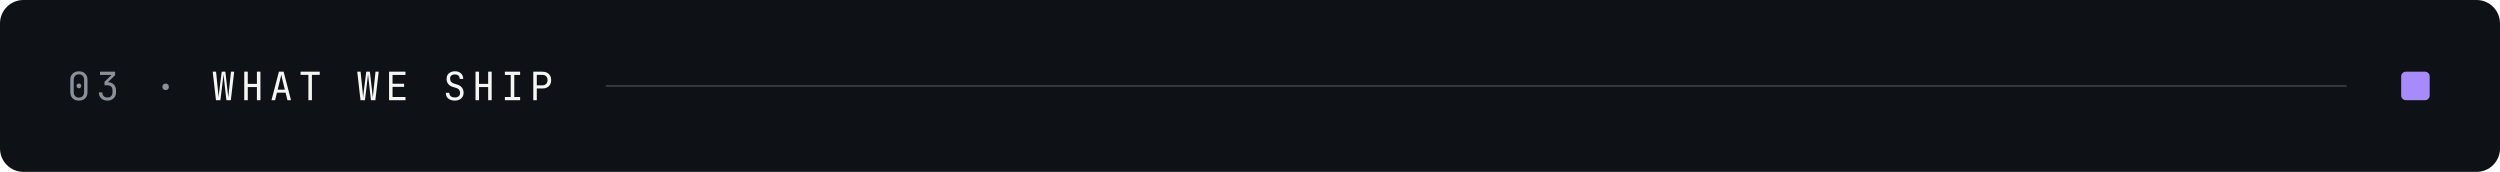
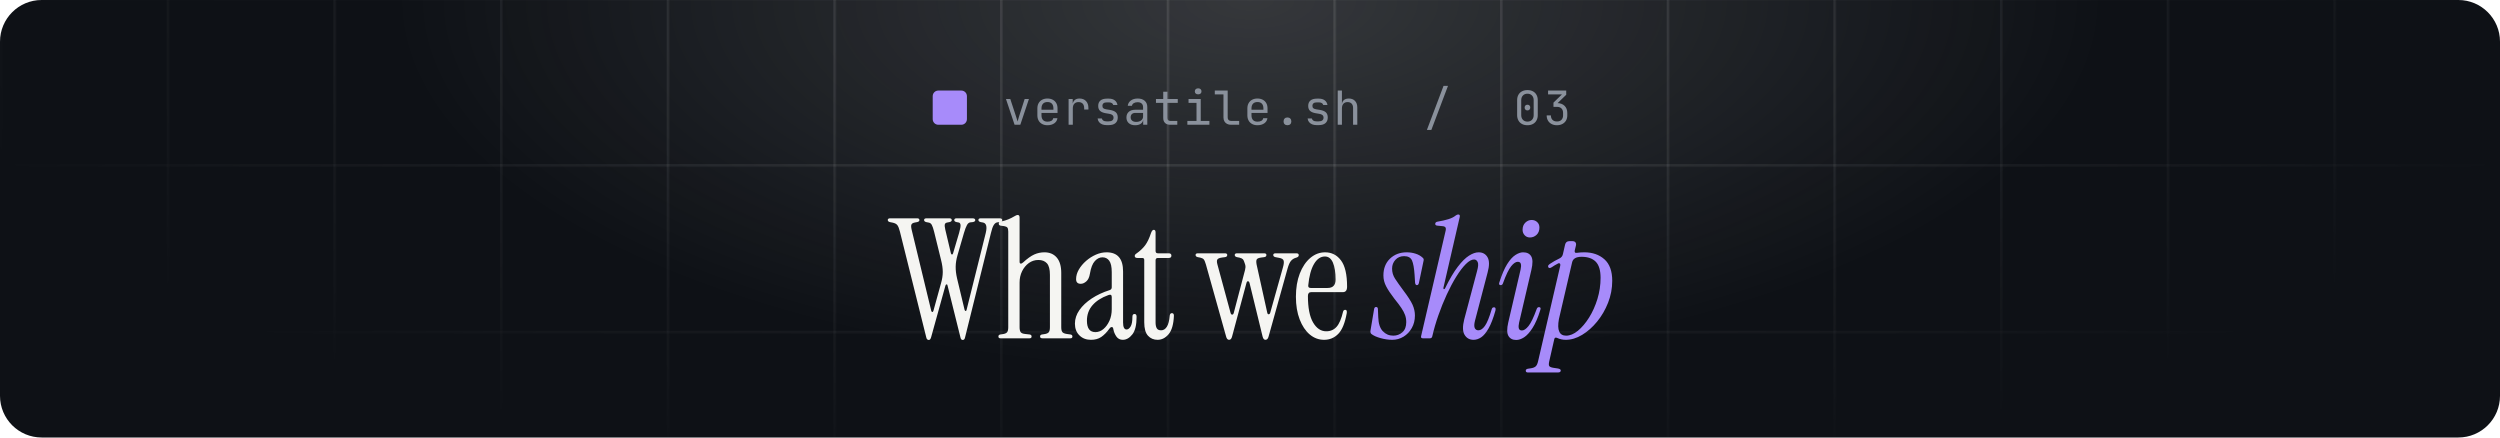
- <svg xmlns="http://www.w3.org/2000/svg" width="1280" height="88" viewBox="0 0 1280 88" role="img" aria-label="03 · what we ship">
-   <defs />
-   <rect width="1280" height="88" rx="12" fill="#0e1116" />
-   <path fill="#8a919c" d="M40.4 51.51Q39.06 51.51 38.07 50.98Q37.08 50.45 36.54 49.48Q36 48.51 36 47.21L36 40.81Q36 39.49 36.54 38.53Q37.08 37.57 38.07 37.04Q39.06 36.51 40.4 36.51Q41.76 36.51 42.74 37.04Q43.72 37.57 44.26 38.53Q44.8 39.49 44.8 40.81L44.8 47.21Q44.8 48.51 44.26 49.48Q43.72 50.45 42.73 50.98Q41.74 51.51 40.4 51.51ZM40.4 49.97Q41.6 49.97 42.33 49.2Q43.06 48.43 43.06 47.21L43.06 40.81Q43.06 39.59 42.33 38.82Q41.6 38.05 40.4 38.05Q39.2 38.05 38.47 38.82Q37.74 39.59 37.74 40.81L37.74 47.21Q37.74 48.43 38.47 49.2Q39.2 49.97 40.4 49.97ZM40.4 45.19Q39.86 45.19 39.53 44.85Q39.2 44.51 39.2 43.95Q39.2 43.41 39.53 43.08Q39.86 42.75 40.4 42.75Q40.94 42.75 41.27 43.08Q41.6 43.41 41.6 43.95Q41.6 44.51 41.27 44.85Q40.94 45.19 40.4 45.19ZM54.98 51.51Q53.66 51.51 52.67 50.98Q51.68 50.45 51.14 49.51Q50.6 48.57 50.6 47.31L52.4 47.31Q52.4 48.53 53.09 49.22Q53.78 49.91 55 49.91Q56.24 49.91 56.92 49.19Q57.6 48.47 57.6 47.31L57.6 46.27Q57.6 45.03 56.92 44.35Q56.24 43.67 55 43.67L53.5 43.67L53.5 41.87L57.12 38.35L51.2 38.35L51.2 36.71L58.94 36.71L58.94 38.51L55.04 42.29L55.04 42.07Q57.04 42.07 58.22 43.21Q59.4 44.35 59.4 46.27L59.4 47.31Q59.4 48.57 58.85 49.51Q58.3 50.45 57.3 50.98Q56.3 51.51 54.98 51.51ZM84.8 46.11Q84.04 46.11 83.59 45.67Q83.14 45.23 83.14 44.49Q83.14 43.71 83.59 43.25Q84.04 42.79 84.8 42.79Q85.56 42.79 86.01 43.25Q86.46 43.71 86.46 44.49Q86.46 45.23 86.01 45.67Q85.56 46.11 84.8 46.11Z" />
-   <path fill="#f5f5f2" d="M110.58 51.31L108.9 36.71L110.62 36.71L111.72 47.51Q111.76 47.95 111.8 48.42Q111.84 48.89 111.87 49.31Q111.9 49.73 111.9 50.01Q111.94 49.73 111.97 49.31Q112 48.89 112.05 48.42Q112.1 47.95 112.16 47.51L113.52 36.71L115.38 36.71L116.62 47.51Q116.68 47.95 116.73 48.42Q116.78 48.89 116.83 49.31Q116.88 49.73 116.9 50.01Q116.92 49.73 116.95 49.31Q116.98 48.89 117.03 48.42Q117.08 47.95 117.12 47.51L118.26 36.71L119.9 36.71L118.18 51.31L115.92 51.31L114.68 40.31Q114.64 39.85 114.59 39.41Q114.54 38.97 114.5 38.59Q114.46 38.21 114.44 37.97Q114.42 38.21 114.37 38.59Q114.32 38.97 114.28 39.41Q114.24 39.85 114.18 40.31L112.84 51.31ZM125.06 51.31L125.06 36.71L126.86 36.71L126.86 42.95L131.54 42.95L131.54 36.71L133.34 36.71L133.34 51.31L131.54 51.31L131.54 44.59L126.86 44.59L126.86 51.31ZM139 51.31L142.8 36.71L145.22 36.71L149 51.31L147.18 51.31L146.22 47.43L141.8 47.43L140.84 51.31ZM142.16 45.91L145.84 45.91L144.72 41.41Q144.4 40.13 144.22 39.27Q144.04 38.41 144 38.15Q143.96 38.41 143.78 39.27Q143.6 40.13 143.28 41.39ZM157.9 51.31L157.9 38.33L153.9 38.33L153.9 36.69L163.7 36.69L163.7 38.33L159.7 38.33L159.7 51.31ZM184.58 51.31L182.9 36.71L184.62 36.71L185.72 47.51Q185.76 47.95 185.8 48.42Q185.84 48.89 185.87 49.31Q185.9 49.73 185.9 50.01Q185.94 49.73 185.97 49.31Q186 48.89 186.05 48.42Q186.1 47.95 186.16 47.51L187.52 36.71L189.38 36.71L190.62 47.51Q190.68 47.95 190.73 48.42Q190.78 48.89 190.83 49.31Q190.88 49.73 190.9 50.01Q190.92 49.73 190.95 49.31Q190.98 48.89 191.03 48.42Q191.08 47.95 191.12 47.51L192.26 36.71L193.9 36.71L192.18 51.31L189.92 51.31L188.68 40.31Q188.64 39.85 188.59 39.41Q188.54 38.97 188.5 38.59Q188.46 38.21 188.44 37.97Q188.42 38.21 188.37 38.59Q188.32 38.97 188.28 39.41Q188.24 39.85 188.18 40.31L186.84 51.31ZM199.2 51.31L199.2 36.71L207.6 36.71L207.6 38.35L200.98 38.35L200.98 42.87L206.9 42.87L206.9 44.49L200.98 44.49L200.98 49.67L207.6 49.67L207.6 51.31ZM232.88 51.51Q231.44 51.51 230.41 51.03Q229.38 50.55 228.82 49.65Q228.26 48.75 228.24 47.51L230.04 47.51Q230.04 48.61 230.79 49.25Q231.54 49.89 232.88 49.89Q234.14 49.89 234.85 49.27Q235.56 48.65 235.56 47.55Q235.56 46.67 235.09 46.01Q234.62 45.35 233.74 45.09L231.76 44.47Q230.26 44.01 229.45 42.93Q228.64 41.85 228.64 40.39Q228.64 39.21 229.17 38.34Q229.7 37.47 230.66 36.98Q231.62 36.49 232.92 36.49Q234.84 36.49 236 37.56Q237.16 38.63 237.18 40.41L235.38 40.41Q235.38 39.33 234.73 38.72Q234.08 38.11 232.9 38.11Q231.74 38.11 231.09 38.67Q230.44 39.23 230.44 40.23Q230.44 41.13 230.92 41.79Q231.4 42.45 232.3 42.73L234.3 43.37Q235.76 43.83 236.56 44.93Q237.36 46.03 237.36 47.51Q237.36 48.71 236.8 49.61Q236.24 50.51 235.23 51.01Q234.22 51.51 232.88 51.51ZM243.46 51.31L243.46 36.71L245.26 36.71L245.26 42.95L249.94 42.95L249.94 36.71L251.74 36.71L251.74 51.31L249.94 51.31L249.94 44.59L245.26 44.59L245.26 51.31ZM258.5 51.31L258.5 49.67L261.48 49.67L261.48 38.35L258.5 38.35L258.5 36.71L266.3 36.71L266.3 38.35L263.32 38.35L263.32 49.67L266.3 49.67L266.3 51.31ZM273.04 51.31L273.04 36.71L277.74 36.71Q279.1 36.71 280.1 37.24Q281.1 37.77 281.65 38.73Q282.2 39.69 282.2 41.01Q282.2 42.31 281.65 43.28Q281.1 44.25 280.1 44.78Q279.1 45.31 277.74 45.31L274.84 45.31L274.84 51.31ZM274.84 43.69L277.74 43.69Q278.92 43.69 279.63 42.96Q280.34 42.23 280.34 41.01Q280.34 39.77 279.63 39.05Q278.92 38.33 277.74 38.33L274.84 38.33Z" />
-   <rect x="310.2" y="43.5" width="891.2" height="1" fill="#f5f5f2" fill-opacity="0.18" />
-   <rect x="1229.4" y="36.71" width="14.6" height="14.6" rx="2.4" fill="#a78bfa" />
+ <svg xmlns="http://www.w3.org/2000/svg" width="960" height="168" viewBox="0 0 960 168" role="img" aria-label="What we ship">
+   <defs>
+     <pattern id="grid" width="64" height="64" x="0" y="-1" patternUnits="userSpaceOnUse">
+       <g fill="#f5f5f2" fill-opacity="0.1">
+         <rect width="1" height="64" />
+         <rect width="64" height="1" />
+       </g>
+     </pattern>
+     <radialGradient id="fade" gradientUnits="userSpaceOnUse" cx="0" cy="0" r="1" gradientTransform="translate(480 0) scale(680 260)">
+       <stop offset="0.2" stop-color="#fff" />
+       <stop offset="0.75" stop-color="#000" />
+     </radialGradient>
+     <mask id="vignette" maskUnits="userSpaceOnUse" x="0" y="0" width="960" height="168">
+       <rect width="960" height="168" fill="url(#fade)" />
+     </mask>
+     <radialGradient id="beam" gradientUnits="userSpaceOnUse" cx="0" cy="0" r="1" gradientTransform="translate(480 0) scale(460 200)">
+       <stop offset="0" stop-color="#f5f5f2" stop-opacity="0.17" />
+       <stop offset="0.72" stop-color="#f5f5f2" stop-opacity="0" />
+     </radialGradient>
+   </defs>
+   <rect width="960" height="168" rx="16" fill="#0e1116" />
+   <rect width="960" height="168" rx="16" fill="url(#grid)" mask="url(#vignette)" />
+   <rect width="960" height="168" rx="16" fill="url(#beam)" />
+   <rect x="358.16" y="34.77" width="13.14" height="13.14" rx="2.16" fill="#a78bfa" />
+   <path fill="#8a919c" d="M389.6 47.91L386.29 38.01L387.95 38.01L390.14 44.67Q390.34 45.26 390.5 45.81Q390.66 46.36 390.74 46.67Q390.83 46.36 390.99 45.81Q391.15 45.26 391.33 44.67L393.47 38.01L395.11 38.01L391.8 47.91ZM402.22 48.09Q401.05 48.09 400.18 47.62Q399.3 47.15 398.83 46.3Q398.35 45.44 398.35 44.31L398.35 41.61Q398.35 40.46 398.83 39.61Q399.3 38.77 400.18 38.3Q401.05 37.83 402.22 37.83Q403.39 37.83 404.26 38.3Q405.14 38.77 405.61 39.61Q406.09 40.46 406.09 41.61L406.09 43.36L399.93 43.36L399.93 44.31Q399.93 45.48 400.53 46.1Q401.12 46.72 402.22 46.72Q403.16 46.72 403.73 46.39Q404.31 46.06 404.43 45.39L406.05 45.39Q405.89 46.63 404.84 47.36Q403.79 48.09 402.22 48.09ZM404.51 42.28L404.51 41.61Q404.51 40.44 403.92 39.81Q403.34 39.18 402.22 39.18Q401.12 39.18 400.53 39.81Q399.93 40.44 399.93 41.61L399.93 42.13L404.63 42.13ZM410.34 47.91L410.34 38.01L411.92 38.01L411.92 39.9L412.3 39.9L411.78 41.07Q411.78 39.47 412.47 38.65Q413.16 37.83 414.53 37.83Q416.1 37.83 417.03 38.81Q417.95 39.79 417.95 41.47L417.95 42.06L416.33 42.06L416.33 41.61Q416.33 40.44 415.77 39.82Q415.2 39.2 414.15 39.2Q413.13 39.2 412.54 39.83Q411.96 40.46 411.96 41.61L411.96 47.91ZM424.95 48.05Q423.95 48.05 423.2 47.74Q422.45 47.42 422.01 46.85Q421.57 46.27 421.48 45.48L423.1 45.48Q423.21 46 423.68 46.31Q424.16 46.61 424.95 46.61L425.71 46.61Q426.66 46.61 427.13 46.23Q427.6 45.84 427.6 45.19Q427.6 44.56 427.18 44.19Q426.75 43.82 425.93 43.7L424.59 43.48Q423.14 43.23 422.42 42.57Q421.71 41.92 421.71 40.66Q421.71 39.32 422.56 38.6Q423.41 37.87 425.1 37.87L425.78 37.87Q427.2 37.87 428.07 38.53Q428.93 39.2 429.11 40.33L427.49 40.33Q427.38 39.86 426.95 39.58Q426.52 39.31 425.78 39.31L425.1 39.31Q424.18 39.31 423.76 39.65Q423.33 39.99 423.33 40.67Q423.33 41.29 423.69 41.57Q424.05 41.86 424.83 41.99L426.16 42.2Q427.76 42.46 428.49 43.14Q429.22 43.82 429.22 45.12Q429.22 46.49 428.35 47.27Q427.47 48.05 425.71 48.05ZM435.92 48.09Q434.35 48.09 433.45 47.29Q432.55 46.49 432.55 45.12Q432.55 43.73 433.45 42.94Q434.35 42.15 435.88 42.15L438.94 42.15L438.94 41.16Q438.94 40.24 438.39 39.75Q437.84 39.25 436.83 39.25Q435.95 39.25 435.36 39.62Q434.76 39.99 434.67 40.62L433.05 40.62Q433.22 39.34 434.26 38.59Q435.3 37.83 436.87 37.83Q438.58 37.83 439.57 38.71Q440.56 39.59 440.56 41.11L440.56 47.91L438.98 47.91L438.98 46.02L438.71 46.02L438.98 45.75Q438.98 46.83 438.14 47.46Q437.3 48.09 435.92 48.09ZM436.31 46.81Q437.46 46.81 438.2 46.24Q438.94 45.66 438.94 44.76L438.94 43.36L435.92 43.36Q435.11 43.36 434.64 43.81Q434.17 44.26 434.17 45.03Q434.17 45.86 434.74 46.33Q435.3 46.81 436.31 46.81ZM449.38 47.91Q448.1 47.91 447.39 47.23Q446.68 46.54 446.68 45.3L446.68 39.49L443.89 39.49L443.89 38.01L446.68 38.01L446.68 35.22L448.3 35.22L448.3 38.01L452.26 38.01L452.26 39.49L448.3 39.49L448.3 45.3Q448.3 46.43 449.38 46.43L452.08 46.43L452.08 47.91ZM455.95 47.91L455.95 46.43L459.46 46.43L459.46 39.49L456.4 39.49L456.4 38.01L461.08 38.01L461.08 46.43L464.41 46.43L464.41 47.91ZM460.09 36.23Q459.5 36.23 459.15 35.92Q458.81 35.62 458.81 35.09Q458.81 34.55 459.15 34.24Q459.5 33.92 460.09 33.92Q460.68 33.92 461.03 34.24Q461.37 34.55 461.37 35.09Q461.37 35.62 461.03 35.92Q460.68 36.23 460.09 36.23ZM472.69 47.91Q471.83 47.91 471.18 47.57Q470.53 47.23 470.17 46.6Q469.81 45.97 469.81 45.12L469.81 36.25L466.48 36.25L466.48 34.77L471.43 34.77L471.43 45.12Q471.43 45.73 471.77 46.08Q472.11 46.43 472.69 46.43L475.84 46.43L475.84 47.91ZM482.86 48.09Q481.69 48.09 480.82 47.62Q479.94 47.15 479.47 46.3Q478.99 45.44 478.99 44.31L478.99 41.61Q478.99 40.46 479.47 39.61Q479.94 38.77 480.82 38.3Q481.69 37.83 482.86 37.83Q484.03 37.83 484.9 38.3Q485.78 38.77 486.25 39.61Q486.73 40.46 486.73 41.61L486.73 43.36L480.57 43.36L480.57 44.31Q480.57 45.48 481.17 46.1Q481.76 46.72 482.86 46.72Q483.8 46.72 484.37 46.39Q484.95 46.06 485.07 45.39L486.69 45.39Q486.53 46.63 485.48 47.36Q484.43 48.09 482.86 48.09ZM485.15 42.28L485.15 41.61Q485.15 40.44 484.56 39.81Q483.98 39.18 482.86 39.18Q481.76 39.18 481.17 39.81Q480.57 40.44 480.57 41.61L480.57 42.13L485.27 42.13ZM494.38 48.09Q493.7 48.09 493.29 47.69Q492.89 47.3 492.89 46.63Q492.89 45.93 493.29 45.52Q493.7 45.1 494.38 45.1Q495.06 45.1 495.47 45.52Q495.87 45.93 495.87 46.63Q495.87 47.3 495.47 47.69Q495.06 48.09 494.38 48.09ZM505.59 48.05Q504.59 48.05 503.84 47.74Q503.09 47.42 502.65 46.85Q502.21 46.27 502.12 45.48L503.74 45.48Q503.85 46 504.32 46.31Q504.8 46.61 505.59 46.61L506.35 46.61Q507.3 46.61 507.77 46.23Q508.24 45.84 508.24 45.19Q508.24 44.56 507.82 44.19Q507.39 43.82 506.57 43.7L505.23 43.48Q503.78 43.23 503.06 42.57Q502.35 41.92 502.35 40.66Q502.35 39.32 503.2 38.6Q504.05 37.87 505.74 37.87L506.42 37.87Q507.84 37.87 508.71 38.53Q509.57 39.2 509.75 40.33L508.13 40.33Q508.02 39.86 507.59 39.58Q507.16 39.31 506.42 39.31L505.74 39.31Q504.82 39.31 504.4 39.65Q503.97 39.99 503.97 40.67Q503.97 41.29 504.33 41.57Q504.69 41.86 505.47 41.99L506.8 42.2Q508.4 42.46 509.13 43.14Q509.86 43.82 509.86 45.12Q509.86 46.49 508.99 47.27Q508.11 48.05 506.35 48.05ZM513.68 47.91L513.68 34.77L515.3 34.77L515.3 38.01L515.3 39.9L515.64 39.9L515.3 40.28Q515.3 39.11 516 38.47Q516.7 37.83 517.94 37.83Q519.44 37.83 520.32 38.75Q521.2 39.67 521.2 41.25L521.2 47.91L519.58 47.91L519.58 41.43Q519.58 40.37 519.01 39.78Q518.45 39.2 517.47 39.2Q516.47 39.2 515.88 39.83Q515.3 40.46 515.3 41.61L515.3 47.91ZM547.93 49.89L554.32 32.97L556.03 32.97L549.64 49.89ZM586.54 48.09Q585.33 48.09 584.44 47.61Q583.55 47.14 583.07 46.26Q582.58 45.39 582.58 44.22L582.58 38.46Q582.58 37.27 583.07 36.41Q583.55 35.54 584.44 35.07Q585.33 34.59 586.54 34.59Q587.76 34.59 588.65 35.07Q589.53 35.54 590.01 36.41Q590.5 37.27 590.5 38.46L590.5 44.22Q590.5 45.39 590.01 46.26Q589.53 47.14 588.64 47.61Q587.75 48.09 586.54 48.09ZM586.54 46.7Q587.62 46.7 588.28 46.01Q588.93 45.32 588.93 44.22L588.93 38.46Q588.93 37.36 588.28 36.67Q587.62 35.98 586.54 35.98Q585.46 35.98 584.8 36.67Q584.15 37.36 584.15 38.46L584.15 44.22Q584.15 45.32 584.8 46.01Q585.46 46.7 586.54 46.7ZM586.54 42.4Q586.05 42.4 585.76 42.1Q585.46 41.79 585.46 41.29Q585.46 40.8 585.76 40.5Q586.05 40.21 586.54 40.21Q587.03 40.21 587.32 40.5Q587.62 40.8 587.62 41.29Q587.62 41.79 587.32 42.1Q587.03 42.4 586.54 42.4ZM597.86 48.09Q596.67 48.09 595.78 47.61Q594.89 47.14 594.41 46.29Q593.92 45.44 593.92 44.31L595.54 44.31Q595.54 45.41 596.16 46.03Q596.78 46.65 597.88 46.65Q599 46.65 599.61 46Q600.22 45.35 600.22 44.31L600.22 43.37Q600.22 42.26 599.61 41.65Q599 41.03 597.88 41.03L596.53 41.03L596.53 39.41L599.79 36.25L594.46 36.25L594.46 34.77L601.43 34.77L601.43 36.39L597.92 39.79L597.92 39.59Q599.72 39.59 600.78 40.62Q601.84 41.65 601.84 43.37L601.84 44.31Q601.84 45.44 601.35 46.29Q600.85 47.14 599.95 47.61Q599.05 48.09 597.86 48.09Z" />
+   <path fill="#f5f5f2" d="M369.7 130.55Q369.44 130.55 369.18 130.36Q368.93 130.17 368.8 129.53L363.87 109.69Q363.81 109.17 363.49 109.21Q363.17 109.24 363.04 109.69L357.54 129.53Q357.34 130.17 357.12 130.36Q356.9 130.55 356.64 130.55Q356.38 130.55 356.1 130.36Q355.81 130.17 355.68 129.53L345.57 88.95Q345.12 87.16 344.58 86.45Q344.03 85.75 342.75 85.49L341.79 85.3Q340.9 85.11 340.9 84.47Q340.9 83.83 341.86 83.83L352.16 83.83Q353.06 83.83 353.06 84.53Q353.06 85.11 352.1 85.3L351.39 85.43Q350.3 85.62 350.02 86.17Q349.73 86.71 350.05 88.12L357.6 119.35Q357.73 119.8 358.02 119.8Q358.3 119.8 358.43 119.35L361.31 108.92Q362.02 106.49 362.02 104.44Q362.02 102.39 361.38 99.89L358.69 88.95Q358.24 87.16 357.82 86.39Q357.41 85.62 356.7 85.49L355.74 85.3Q354.85 85.11 354.85 84.47Q354.85 83.83 355.81 83.83L364.58 83.83Q365.47 83.83 365.47 84.53Q365.47 85.11 364.51 85.3L363.81 85.43Q362.98 85.56 362.82 86.13Q362.66 86.71 362.98 88.12L365.15 97.27Q365.28 97.72 365.57 97.72Q365.86 97.72 365.98 97.27L368.29 89.46Q368.99 87.03 368.83 86.26Q368.67 85.49 368.1 85.43L367.39 85.3Q366.43 85.11 366.43 84.53Q366.43 83.83 367.33 83.83L373.41 83.83Q374.5 83.83 374.5 84.53Q374.5 85.17 373.41 85.3L372.7 85.37Q371.87 85.43 371.33 86.39Q370.78 87.35 370.14 89.53L367.71 97.91Q367.01 100.28 366.98 102.36Q366.94 104.44 367.52 106.93L370.4 118.97Q370.53 119.41 370.82 119.41Q371.1 119.41 371.17 118.97L378.53 89.46Q379.42 85.75 377.38 85.43L376.67 85.3Q375.71 85.11 375.71 84.47Q375.71 83.83 376.61 83.83L383.78 83.83Q384.86 83.83 384.86 84.53Q384.86 85.17 383.78 85.3L383.07 85.37Q382.24 85.43 381.63 86.36Q381.02 87.29 380.51 89.53L370.59 129.53Q370.46 130.17 370.21 130.36Q369.95 130.55 369.7 130.55ZM384.16 129.91Q383.39 129.91 383.39 129.21Q383.39 128.57 384.1 128.44L384.99 128.31Q386.34 128.12 386.75 127.54Q387.17 126.97 387.17 125.62L387.17 88.95Q387.17 87.8 386.82 87.38Q386.46 86.97 385.57 86.84L384.22 86.65Q383.52 86.52 383.52 85.88Q383.52 85.24 384.22 85.11Q386.02 84.73 387.23 84.21Q388.45 83.7 389.28 83.19Q390.3 82.55 390.82 82.55Q391.52 82.55 391.52 83.57L391.52 100.53Q391.52 101.11 391.9 101.21Q392.29 101.3 392.86 100.79Q395.3 98.55 397.15 97.72Q399.01 96.89 401.06 96.89Q404.06 96.89 405.79 98.9Q407.52 100.92 407.52 104.82L407.52 125.62Q407.52 126.97 407.94 127.51Q408.35 128.05 409.7 128.25L411.1 128.44Q411.81 128.57 411.81 129.21Q411.81 129.91 411.04 129.91L400.29 129.91Q399.39 129.91 399.39 129.21Q399.39 128.57 400.1 128.44L400.99 128.31Q402.34 128.12 402.75 127.54Q403.17 126.97 403.17 125.62L403.17 105.53Q403.17 102.39 402.02 101.11Q400.86 99.83 398.75 99.83Q396.7 99.83 395.07 101.01Q393.44 102.2 392.48 104.15Q391.52 106.1 391.52 108.47L391.52 125.62Q391.52 126.97 391.94 127.54Q392.35 128.12 393.7 128.25L395.42 128.44Q396.13 128.57 396.13 129.21Q396.13 129.91 395.36 129.91ZM418.91 130.49Q416.22 130.49 414.5 128.79Q412.77 127.09 412.77 124.28Q412.77 121.53 414.5 119.06Q416.22 116.6 419.23 114.61Q422.24 112.63 426.08 111.41Q426.91 111.16 426.91 110.33L426.91 104.5Q426.91 101.43 425.95 100.12Q424.99 98.81 423.33 98.81Q421.73 98.81 420.42 100.25Q419.1 101.69 418.53 105.08Q418.21 107.13 417.15 108.05Q416.1 108.98 415.01 108.98Q413.22 108.98 413.22 107.19Q413.22 105.33 414.27 103.51Q415.33 101.69 417.06 100.18Q418.78 98.68 420.83 97.78Q422.88 96.89 424.93 96.89Q431.26 96.89 431.26 104.25L431.26 123.83Q431.26 126.52 432.61 126.52Q433.44 126.52 434.14 125.4Q434.85 124.28 434.85 121.59Q434.85 120.57 435.68 120.57Q436.45 120.57 436.45 121.65Q436.45 126.33 434.82 128.41Q433.18 130.49 431.14 130.49Q429.6 130.49 428.7 129.24Q427.81 127.99 427.49 126.26Q427.42 125.62 426.94 125.59Q426.46 125.56 426.02 126.2Q424.48 128.31 422.88 129.4Q421.28 130.49 418.91 130.49ZM420.64 127.54Q422.3 127.54 423.71 126.36Q425.12 125.17 426.02 123.19Q426.91 121.21 426.91 118.71L426.91 114.04Q426.91 112.82 425.57 113.33Q421.66 114.74 419.52 117.21Q417.38 119.67 417.38 123.13Q417.38 127.54 420.64 127.54ZM444.51 130.49Q442.27 130.49 440.83 128.92Q439.39 127.35 439.39 123.77L439.39 99.83Q439.39 99.06 438.62 99.06L436.77 99.06Q435.74 99.06 435.74 98.29Q435.74 97.78 436.32 97.4Q438.43 95.93 439.71 94.23Q440.99 92.53 441.95 89.59Q442.4 88.25 443.04 88.25Q443.74 88.25 443.74 89.27L443.74 96.37Q443.74 97.27 444.64 97.27L448.8 97.27Q449.82 97.27 449.82 98.17Q449.82 99.06 448.8 99.06L444.64 99.06Q443.74 99.06 443.74 99.96L443.74 123.83Q443.74 125.24 444.19 126.04Q444.64 126.84 445.86 126.84Q447.2 126.84 448.06 125.49Q448.93 124.15 449.18 121.14Q449.31 120.25 450.02 120.25Q450.78 120.25 450.78 121.21Q450.59 126.13 448.77 128.31Q446.94 130.49 444.51 130.49ZM471.97 130.49Q471.14 130.49 470.82 129.21L463.07 101.56Q462.62 100.02 462.21 99.57Q461.79 99.13 460.9 98.93L459.94 98.74Q459.1 98.55 459.1 97.91Q459.1 97.27 460 97.27L470.37 97.27Q471.26 97.27 471.26 97.91Q471.26 98.61 470.43 98.74L469.41 98.87Q467.87 99.06 467.49 99.61Q467.1 100.15 467.49 101.56L472.54 120.18Q472.74 120.82 473.15 120.82Q473.57 120.82 473.76 120.18L478.11 103.61Q478.24 103.09 478.27 102.58Q478.3 102.07 478.11 101.49Q477.66 99.96 477.25 99.54Q476.83 99.13 475.94 98.93L474.98 98.74Q474.14 98.55 474.14 97.91Q474.14 97.27 475.04 97.27L485.41 97.27Q486.3 97.27 486.3 97.91Q486.3 98.61 485.47 98.74L484.45 98.87Q482.91 99.06 482.59 99.61Q482.27 100.15 482.53 101.56L486.62 120.05Q486.75 120.69 487.17 120.69Q487.58 120.69 487.78 120.05L492.64 102.71Q493.15 100.98 492.93 100.12Q492.7 99.25 491.1 99L489.76 98.74Q488.93 98.55 488.93 97.91Q488.93 97.27 489.82 97.27L497.82 97.27Q498.72 97.27 498.72 97.97Q498.72 98.61 497.95 98.87L497.38 99.06Q496.42 99.38 495.71 100.21Q495.01 101.05 494.43 103.09L487.14 129.21Q486.82 130.49 485.92 130.49Q485.15 130.49 484.83 129.21L479.84 108.73Q479.65 108.02 479.23 107.99Q478.82 107.96 478.62 108.73L473.12 129.21Q472.8 130.49 471.97 130.49ZM508.45 130.49Q505.38 130.49 502.94 128.44Q500.51 126.39 499.07 122.65Q497.63 118.9 497.63 113.97Q497.63 108.92 499.1 105.08Q500.58 101.24 503.14 99.06Q505.7 96.89 508.83 96.89Q512.61 96.89 514.94 99.99Q517.28 103.09 517.28 110.07Q517.28 112.18 515.68 112.18L503.52 112.18Q502.24 112.18 502.24 113.65Q502.24 120.44 504.22 123.83Q506.21 127.22 509.28 127.22Q511.71 127.22 513.25 125.49Q514.78 123.77 515.74 119.67Q515.94 118.97 516.58 118.97Q517.34 118.97 517.15 120.25Q516.13 125.94 513.89 128.21Q511.65 130.49 508.45 130.49ZM503.33 110.58L509.79 110.58Q512.86 110.58 512.86 107.38Q512.86 103.22 511.84 100.85Q510.82 98.49 508.77 98.49Q506.27 98.49 504.58 101.37Q502.88 104.25 502.37 109.56Q502.24 110.58 503.33 110.58Z" />
+   <path fill="#a78bfa" d="M534.62 130.49Q532.51 130.49 530.18 129.85Q527.84 129.21 526.62 128.25Q526.18 127.86 526.24 127.09L527.65 118.71Q527.78 117.88 528.42 117.88Q529.12 117.88 529.12 118.77L529.25 121.85Q529.38 125.49 531.01 127.19Q532.64 128.89 535.01 128.89Q537.06 128.89 538.53 127.57Q540 126.26 540 123.7Q540 122.23 539.55 120.98Q539.1 119.73 538.14 118.29Q537.18 116.85 535.52 114.81Q533.34 111.99 532.29 109.97Q531.23 107.96 531.23 105.78Q531.23 101.75 533.76 99.32Q536.29 96.89 540.19 96.89Q541.92 96.89 543.55 97.4Q545.18 97.91 546.27 98.93Q546.85 99.38 546.66 100.09L544.86 108.66Q544.67 109.49 544.1 109.49Q543.52 109.49 543.39 108.6L543.2 105.53Q542.94 101.69 542.21 100.02Q541.47 98.36 539.17 98.36Q537.12 98.36 535.84 99.77Q534.56 101.17 534.56 103.16Q534.56 105.27 535.71 107.03Q536.86 108.79 538.85 111.48Q541.47 114.93 542.4 116.98Q543.33 119.03 543.33 121.14Q543.33 123.83 542.14 125.94Q540.96 128.05 538.98 129.27Q536.99 130.49 534.62 130.49ZM565.86 130.49Q563.55 130.49 562.4 128.57Q561.25 126.65 562.27 122.61L567.2 104.05Q567.9 101.56 567.42 100.6Q566.94 99.64 566.05 99.64Q564.64 99.64 562.88 101.4Q561.12 103.16 559.23 106.2Q557.34 109.24 555.58 113.05Q553.82 116.85 552.35 121.05Q550.88 125.24 549.98 129.21Q549.79 129.91 549.09 129.91L546.4 129.91Q545.5 129.91 545.7 129.08L555.04 88.95Q555.36 87.8 555.07 87.35Q554.78 86.9 553.89 86.84L551.97 86.65Q551.01 86.58 551.14 85.81Q551.26 85.24 552.03 85.11Q554.34 84.73 556.13 84.18Q557.92 83.64 559.01 82.74Q559.52 82.36 559.97 82.36Q560.74 82.36 560.54 83.32L554.27 110.52Q554.21 110.97 554.46 111.03Q554.72 111.09 554.91 110.71Q557.47 105.46 559.78 102.45Q562.08 99.45 564.1 98.17Q566.11 96.89 567.78 96.89Q570.14 96.89 571.23 98.81Q572.32 100.73 571.23 104.69L566.37 123.25Q565.92 125.05 566.3 125.94Q566.69 126.84 567.71 126.84Q568.99 126.84 570.21 125.14Q571.42 123.45 572.83 118.71Q573.02 118.01 573.66 118.01Q574.18 118.01 574.27 118.39Q574.37 118.77 574.24 119.29Q573.02 123.64 571.62 126.1Q570.21 128.57 568.77 129.53Q567.33 130.49 565.86 130.49ZM587.49 91.19Q586.27 91.19 585.47 90.33Q584.67 89.46 584.67 88.25Q584.67 86.52 585.73 85.49Q586.78 84.47 588.13 84.47Q589.41 84.47 590.27 85.27Q591.14 86.07 591.14 87.35Q591.14 89.14 590.05 90.17Q588.96 91.19 587.49 91.19ZM582.24 130.55Q580.13 130.55 579.23 128.98Q578.34 127.41 579.17 123.83L583.9 103.54Q584.22 102.13 584 101.33Q583.78 100.53 582.82 100.53Q581.66 100.53 580.29 102.23Q578.91 103.93 577.18 108.66Q576.93 109.49 576.29 109.49Q575.33 109.49 575.78 108.34Q577.18 103.93 578.75 101.43Q580.32 98.93 581.92 97.91Q583.52 96.89 584.86 96.89Q587.1 96.89 588 98.45Q588.9 100.02 588.06 103.61L583.33 123.89Q583.01 125.3 583.23 126.1Q583.46 126.9 584.42 126.9Q585.57 126.9 586.94 125.21Q588.32 123.51 590.05 118.77Q590.3 117.94 590.94 117.94Q591.9 117.94 591.46 119.09Q590.11 123.45 588.48 125.97Q586.85 128.5 585.25 129.53Q583.65 130.55 582.24 130.55ZM586.72 143.03Q585.89 143.03 585.89 142.33Q585.89 141.69 586.91 141.56L587.81 141.43Q589.09 141.24 589.7 140.69Q590.3 140.15 590.62 138.74L599.14 102.01Q599.26 101.49 598.98 101.21Q598.69 100.92 598.18 101.24Q597.54 101.56 596.96 101.91Q596.38 102.26 595.81 102.65Q595.23 103.03 594.85 102.87Q594.46 102.71 594.46 102.26Q594.46 101.81 595.1 101.37Q596.9 100.15 598.82 99.25Q599.9 98.74 600.16 97.59L600.99 93.94Q601.31 92.6 602.66 92.6L603.81 92.6Q604.58 92.6 604.96 93.05Q605.34 93.49 605.15 94.33L604.7 96.18Q604.51 97.27 605.54 97.08Q607.01 96.89 608.35 96.89Q613.09 96.89 616.1 99.57Q619.1 102.26 619.1 107.83Q619.1 112.18 617.5 116.25Q615.9 120.31 613.28 123.51Q610.66 126.71 607.52 128.6Q604.38 130.49 601.25 130.49Q599.52 130.49 597.98 129.78Q597.02 129.33 596.83 130.29L594.91 138.74Q594.59 140.15 594.94 140.6Q595.3 141.05 596.51 141.24L598.18 141.49Q599.33 141.69 599.33 142.26Q599.33 143.03 598.24 143.03ZM598.62 122.55Q597.47 128.89 601.38 128.89Q603.62 128.89 605.92 127Q608.22 125.11 610.21 121.94Q612.19 118.77 613.41 114.81Q614.62 110.84 614.62 106.68Q614.62 102.39 612.77 100.5Q610.91 98.61 607.33 98.61Q604.13 98.61 603.68 100.79Z" />
</svg>
